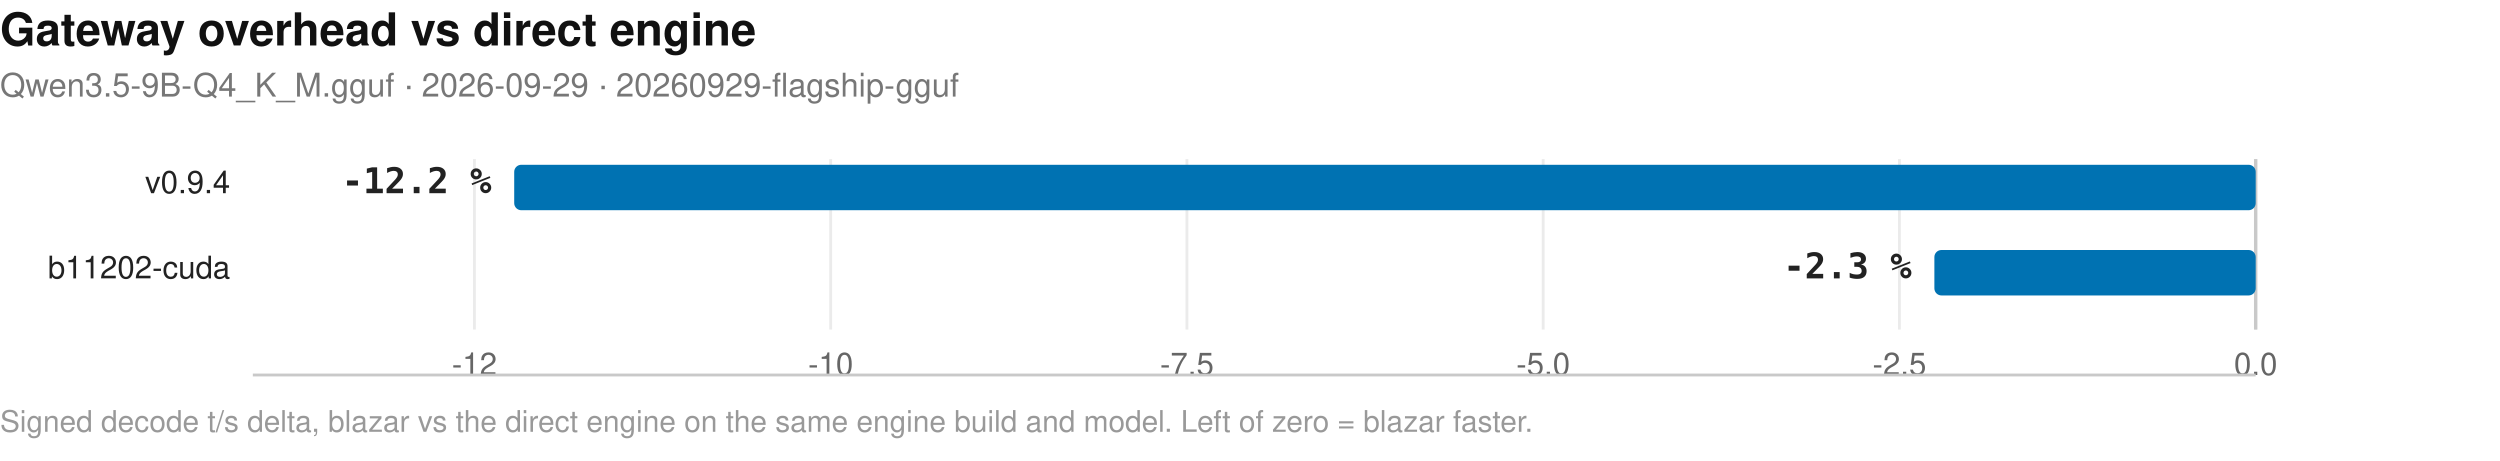
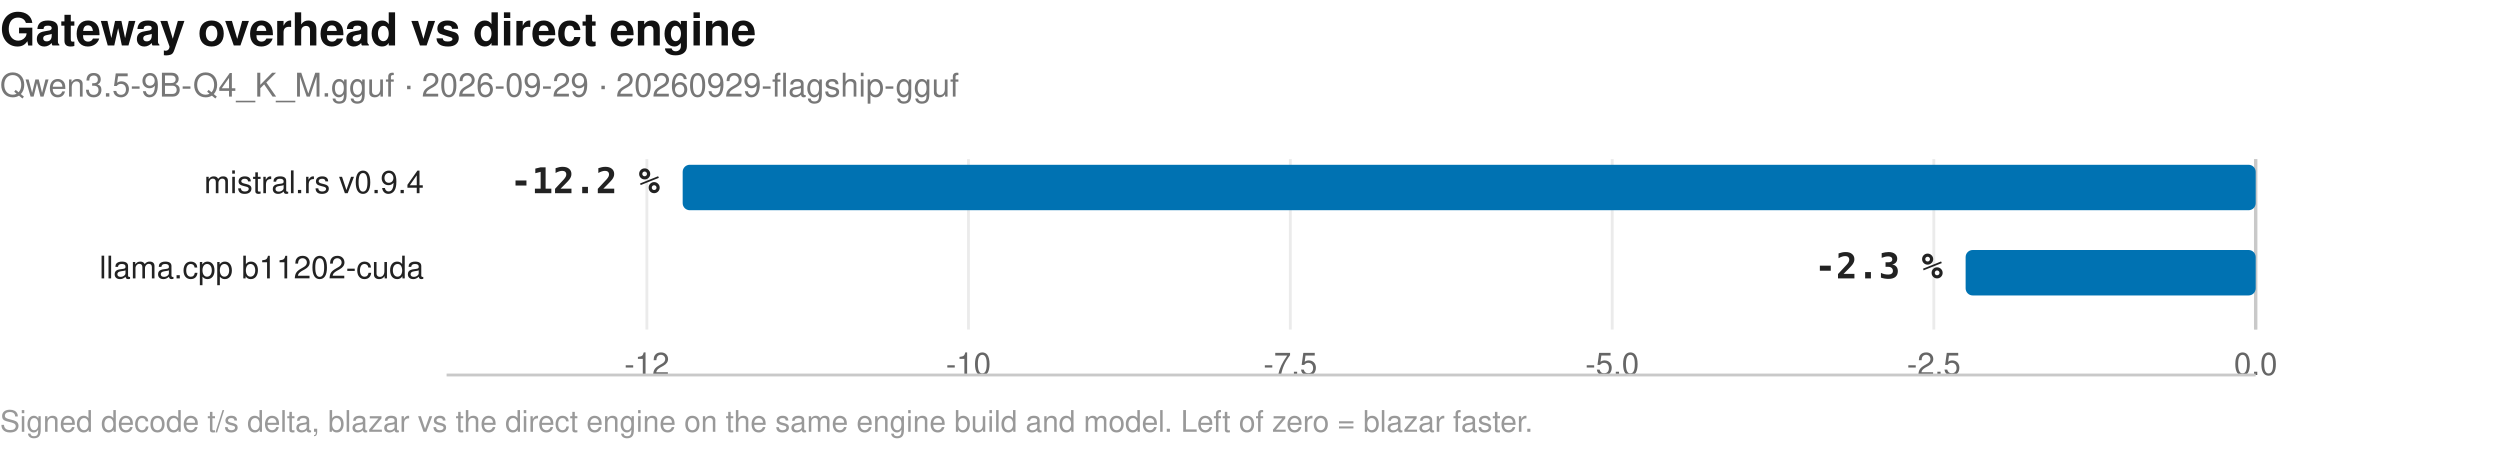
<svg xmlns="http://www.w3.org/2000/svg" width="880" height="162" viewBox="0 0 880 162" role="img">
  <text x="0" y="16" font-family="Helvetica, Arial, sans-serif" font-size="16" font-weight="600" fill="#111111">Gateway overhead vs direct engine</text>
  <text x="0" y="34" font-family="Helvetica, Arial, sans-serif" font-size="11.5" fill="#777777">Qwen3.5-9B-Q4_K_M.gguf · 2026-09-29 · 20260929-flagship-gguf</text>
-   <line x1="167.0" y1="56" x2="167.0" y2="116" stroke="#EBEBEB" stroke-width="1" />
-   <text x="167.0" y="132" font-family="Helvetica, Arial, sans-serif" font-size="11" fill="#666666" text-anchor="middle">-12</text>
-   <line x1="292.4" y1="56" x2="292.4" y2="116" stroke="#EBEBEB" stroke-width="1" />
-   <text x="292.4" y="132" font-family="Helvetica, Arial, sans-serif" font-size="11" fill="#666666" text-anchor="middle">-10</text>
-   <line x1="417.8" y1="56" x2="417.8" y2="116" stroke="#EBEBEB" stroke-width="1" />
-   <text x="417.8" y="132" font-family="Helvetica, Arial, sans-serif" font-size="11" fill="#666666" text-anchor="middle">-7.5</text>
-   <line x1="543.2" y1="56" x2="543.2" y2="116" stroke="#EBEBEB" stroke-width="1" />
-   <text x="543.2" y="132" font-family="Helvetica, Arial, sans-serif" font-size="11" fill="#666666" text-anchor="middle">-5.0</text>
-   <line x1="668.6" y1="56" x2="668.6" y2="116" stroke="#EBEBEB" stroke-width="1" />
-   <text x="668.6" y="132" font-family="Helvetica, Arial, sans-serif" font-size="11" fill="#666666" text-anchor="middle">-2.5</text>
+   <line x1="227.7" y1="56" x2="227.7" y2="116" stroke="#EBEBEB" stroke-width="1" />
+   <text x="227.7" y="132" font-family="Helvetica, Arial, sans-serif" font-size="11" fill="#666666" text-anchor="middle">-12</text>
+   <line x1="340.9" y1="56" x2="340.9" y2="116" stroke="#EBEBEB" stroke-width="1" />
+   <text x="340.9" y="132" font-family="Helvetica, Arial, sans-serif" font-size="11" fill="#666666" text-anchor="middle">-10</text>
+   <line x1="454.2" y1="56" x2="454.2" y2="116" stroke="#EBEBEB" stroke-width="1" />
+   <text x="454.2" y="132" font-family="Helvetica, Arial, sans-serif" font-size="11" fill="#666666" text-anchor="middle">-7.5</text>
+   <line x1="567.5" y1="56" x2="567.5" y2="116" stroke="#EBEBEB" stroke-width="1" />
+   <text x="567.5" y="132" font-family="Helvetica, Arial, sans-serif" font-size="11" fill="#666666" text-anchor="middle">-5.0</text>
+   <line x1="680.7" y1="56" x2="680.7" y2="116" stroke="#EBEBEB" stroke-width="1" />
+   <text x="680.7" y="132" font-family="Helvetica, Arial, sans-serif" font-size="11" fill="#666666" text-anchor="middle">-2.5</text>
  <line x1="794.0" y1="56" x2="794.0" y2="116" stroke="#EBEBEB" stroke-width="1" />
  <text x="794.0" y="132" font-family="Helvetica, Arial, sans-serif" font-size="11" fill="#666666" text-anchor="middle">0.0</text>
  <line x1="794.0" y1="56" x2="794.0" y2="116" stroke="#C9C9C9" stroke-width="1.2" />
-   <text x="81.02" y="68.0" font-family="Helvetica, Arial, sans-serif" font-size="11" fill="#222222" text-anchor="end">v0.9.4</text>
-   <rect x="181.0" y="58.0" width="613.0" height="16" rx="2.5" fill="#0072B2" />
-   <text x="173.0" y="68.0" text-anchor="end" font-family="ui-monospace, SFMono-Regular, Menlo, Consolas, monospace" font-size="12.5" fill="#222222" font-weight="600">-12.2 %</text>
-   <text x="81.02" y="98.0" font-family="Helvetica, Arial, sans-serif" font-size="11" fill="#222222" text-anchor="end">b11202-cuda</text>
-   <rect x="680.9" y="88.0" width="113.1" height="16" rx="2.5" fill="#0072B2" />
-   <text x="672.9" y="98.0" text-anchor="end" font-family="ui-monospace, SFMono-Regular, Menlo, Consolas, monospace" font-size="12.5" fill="#222222" font-weight="600">-2.3 %</text>
-   <line x1="89.0" y1="132" x2="794.0" y2="132" stroke="#C9C9C9" stroke-width="1" />
+   <text x="149.22" y="68.0" font-family="Helvetica, Arial, sans-serif" font-size="11" fill="#222222" text-anchor="end">mistral.rs v0.9.4</text>
+   <rect x="240.3" y="58.0" width="553.7" height="16" rx="2.5" fill="#0072B2" />
+   <text x="232.3" y="68.0" text-anchor="end" font-family="ui-monospace, SFMono-Regular, Menlo, Consolas, monospace" font-size="12.5" fill="#222222" font-weight="600">-12.2 %</text>
+   <text x="149.22" y="98.0" font-family="Helvetica, Arial, sans-serif" font-size="11" fill="#222222" text-anchor="end">llama.cpp b11202-cuda</text>
+   <rect x="691.9" y="88.0" width="102.1" height="16" rx="2.5" fill="#0072B2" />
+   <text x="683.9" y="98.0" text-anchor="end" font-family="ui-monospace, SFMono-Regular, Menlo, Consolas, monospace" font-size="12.5" fill="#222222" font-weight="600">-2.3 %</text>
+   <line x1="157.2" y1="132" x2="794.0" y2="132" stroke="#C9C9C9" stroke-width="1" />
  <text x="0" y="152.0" font-family="Helvetica, Arial, sans-serif" font-size="10.5" fill="#999999">Signed decode t/s delta, blazar vs the direct engine on the same engine build and model. Left of zero = blazar faster.</text>
</svg>
